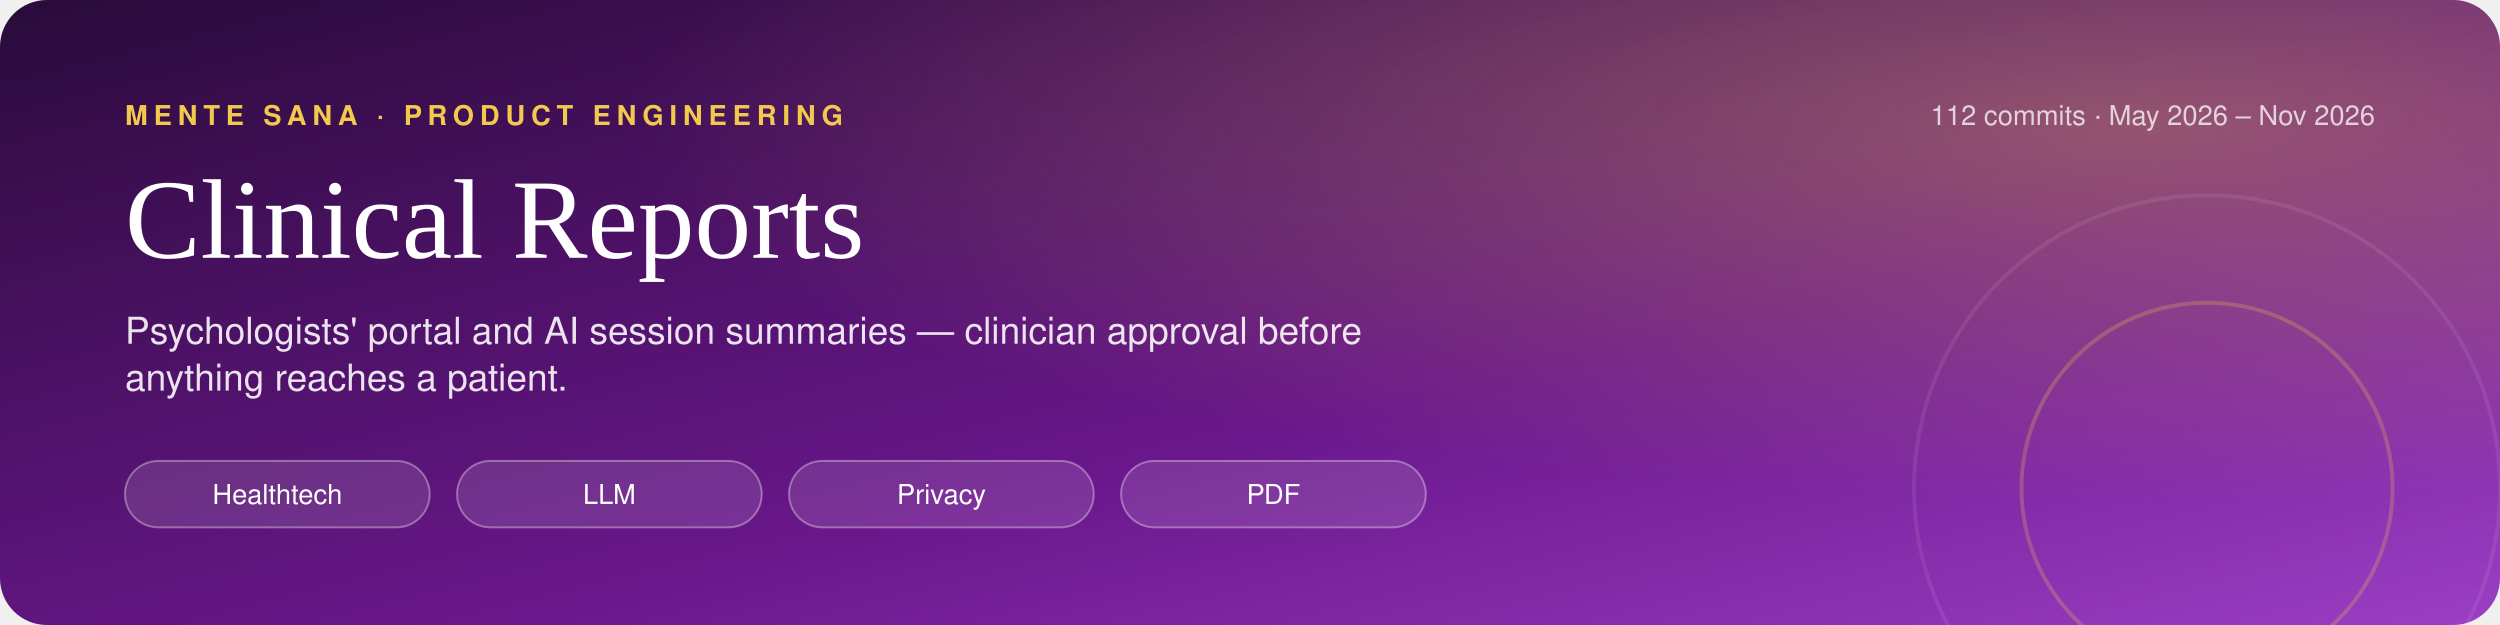
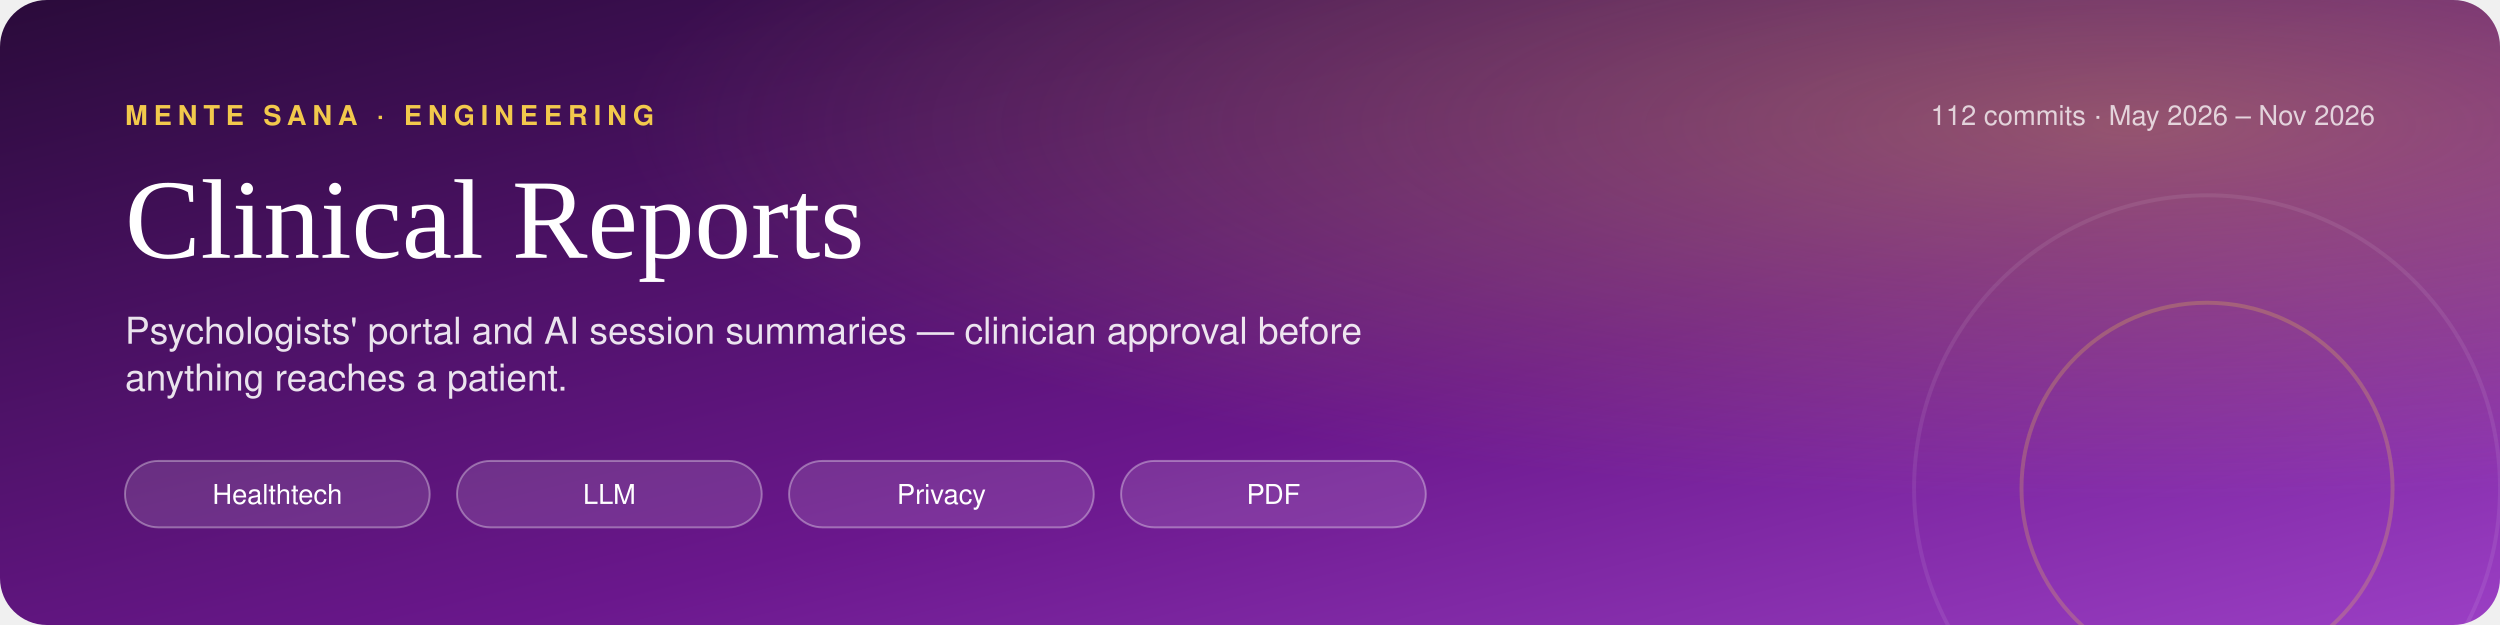
<svg xmlns="http://www.w3.org/2000/svg" width="1280" height="320" viewBox="0 0 1280 320">
  <defs>
    <linearGradient id="g" x1="0" y1="0" x2="1" y2="1">
      <stop offset="0" stop-color="#2a0b3a" />
      <stop offset="0.6" stop-color="#6a178c" />
      <stop offset="1" stop-color="#9b3fc4" />
    </linearGradient>
    <radialGradient id="r" cx="0.85" cy="0.2" r="0.6">
      <stop offset="0" stop-color="#f2c94c" stop-opacity="0.35" />
      <stop offset="1" stop-color="#f2c94c" stop-opacity="0" />
    </radialGradient>
  </defs>
  <rect width="1280" height="320" rx="24" fill="url(#g)" />
  <rect width="1280" height="320" rx="24" fill="url(#r)" />
  <circle cx="1130" cy="250" r="150" fill="none" stroke="#ffffff" stroke-opacity="0.08" stroke-width="2" />
  <circle cx="1130" cy="250" r="95" fill="none" stroke="#f2c94c" stroke-opacity="0.25" stroke-width="2" />
-   <text x="64" y="64" font-family="Helvetica,Arial,sans-serif" font-size="14" letter-spacing="3" font-weight="700" fill="#f2c94c">MENTE SANA · PRODUCT ENGINEERING</text>
+   <text x="64" y="64" font-family="Helvetica,Arial,sans-serif" font-size="14" letter-spacing="3" font-weight="700" fill="#f2c94c">MENTE SANA · ENGINEERING</text>
  <text x="64" y="132" font-family="Georgia,'Times New Roman',serif" font-size="58" fill="#ffffff">Clinical Reports</text>
  <text x="64" y="176" font-family="Helvetica,Arial,sans-serif" font-size="19" fill="#ffffff" fill-opacity="0.88">
    <tspan x="64" dy="0">Psychologists' portal and AI session summaries — clinician approval before</tspan>
    <tspan x="64" dy="24">anything reaches a patient.</tspan>
  </text>
  <g transform="translate(64,236)">
    <rect width="156" height="34" rx="17" fill="#ffffff" fill-opacity="0.12" stroke="#ffffff" stroke-opacity="0.35" />
    <text x="78" y="22" text-anchor="middle" font-family="Helvetica,Arial,sans-serif" font-size="14" fill="#ffffff">Healthtech</text>
  </g>
  <g transform="translate(234,236)">
    <rect width="156" height="34" rx="17" fill="#ffffff" fill-opacity="0.12" stroke="#ffffff" stroke-opacity="0.35" />
    <text x="78" y="22" text-anchor="middle" font-family="Helvetica,Arial,sans-serif" font-size="14" fill="#ffffff">LLM</text>
  </g>
  <g transform="translate(404,236)">
    <rect width="156" height="34" rx="17" fill="#ffffff" fill-opacity="0.12" stroke="#ffffff" stroke-opacity="0.35" />
    <text x="78" y="22" text-anchor="middle" font-family="Helvetica,Arial,sans-serif" font-size="14" fill="#ffffff">Privacy</text>
  </g>
  <g transform="translate(574,236)">
    <rect width="156" height="34" rx="17" fill="#ffffff" fill-opacity="0.12" stroke="#ffffff" stroke-opacity="0.35" />
    <text x="78" y="22" text-anchor="middle" font-family="Helvetica,Arial,sans-serif" font-size="14" fill="#ffffff">PDF</text>
  </g>
  <text x="1216" y="64" text-anchor="end" font-family="Helvetica,Arial,sans-serif" font-size="14" fill="#ffffff" fill-opacity="0.75">112 commits · May 2026 – Nov 2026</text>
</svg>
